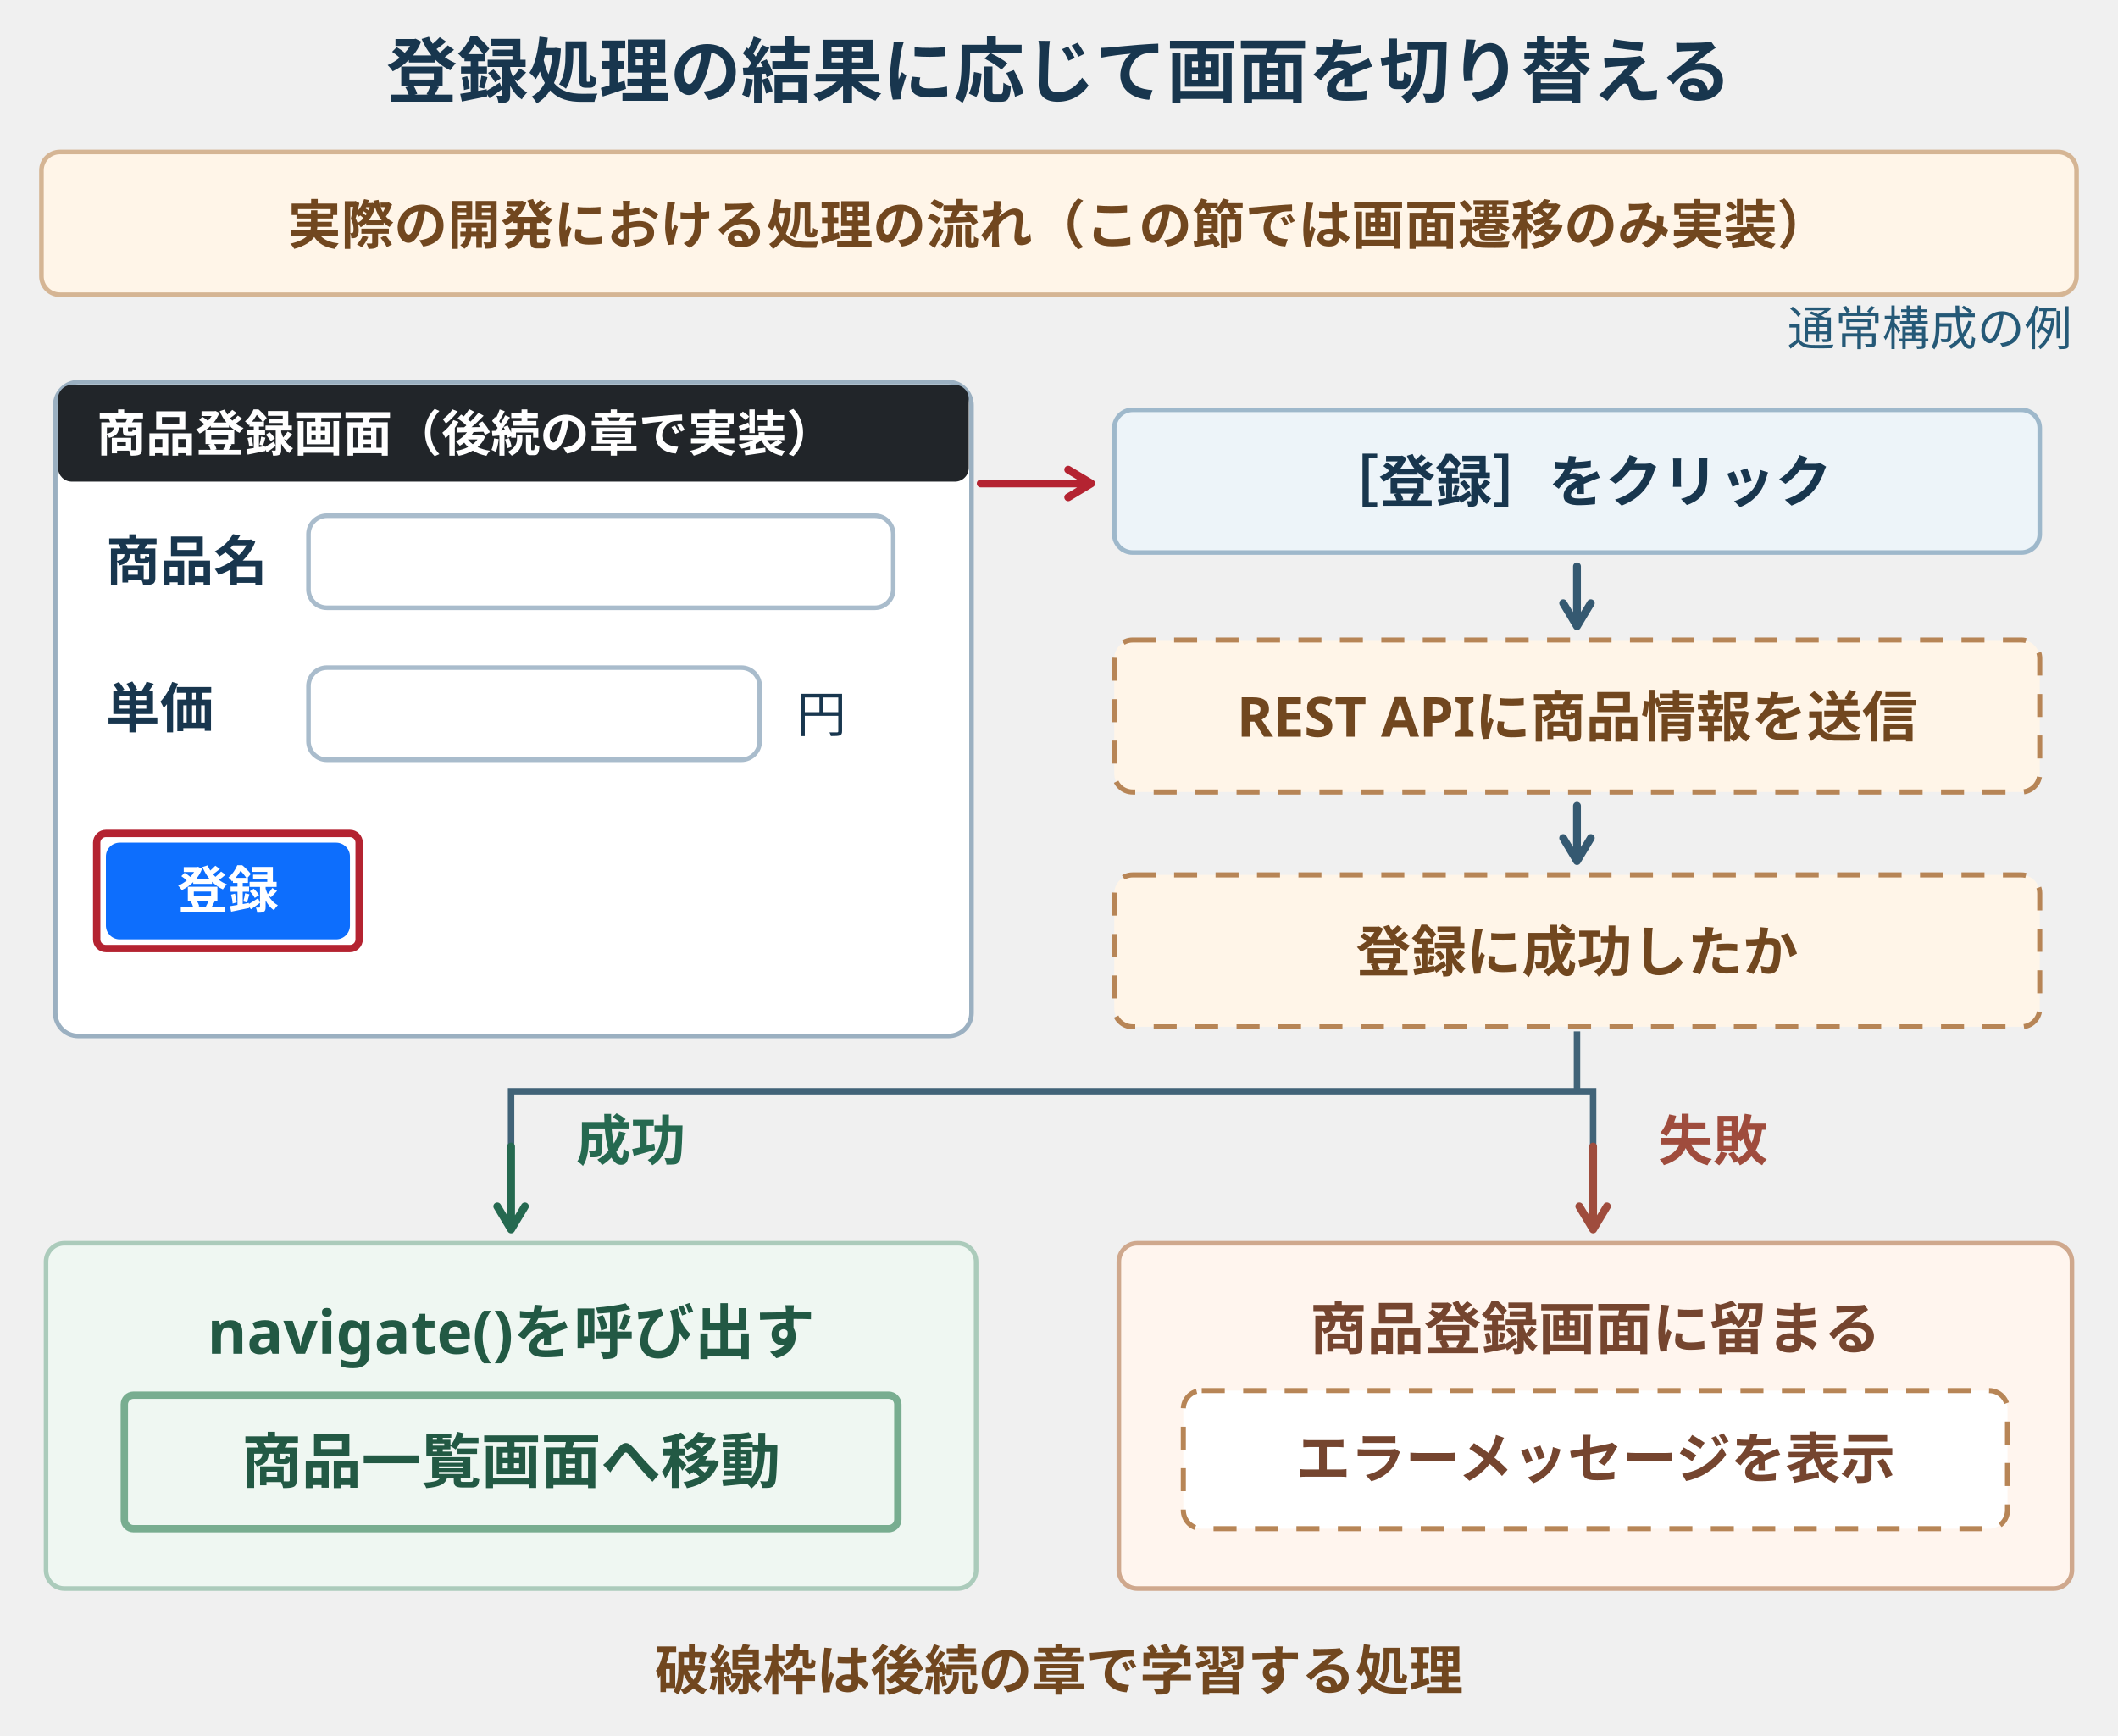
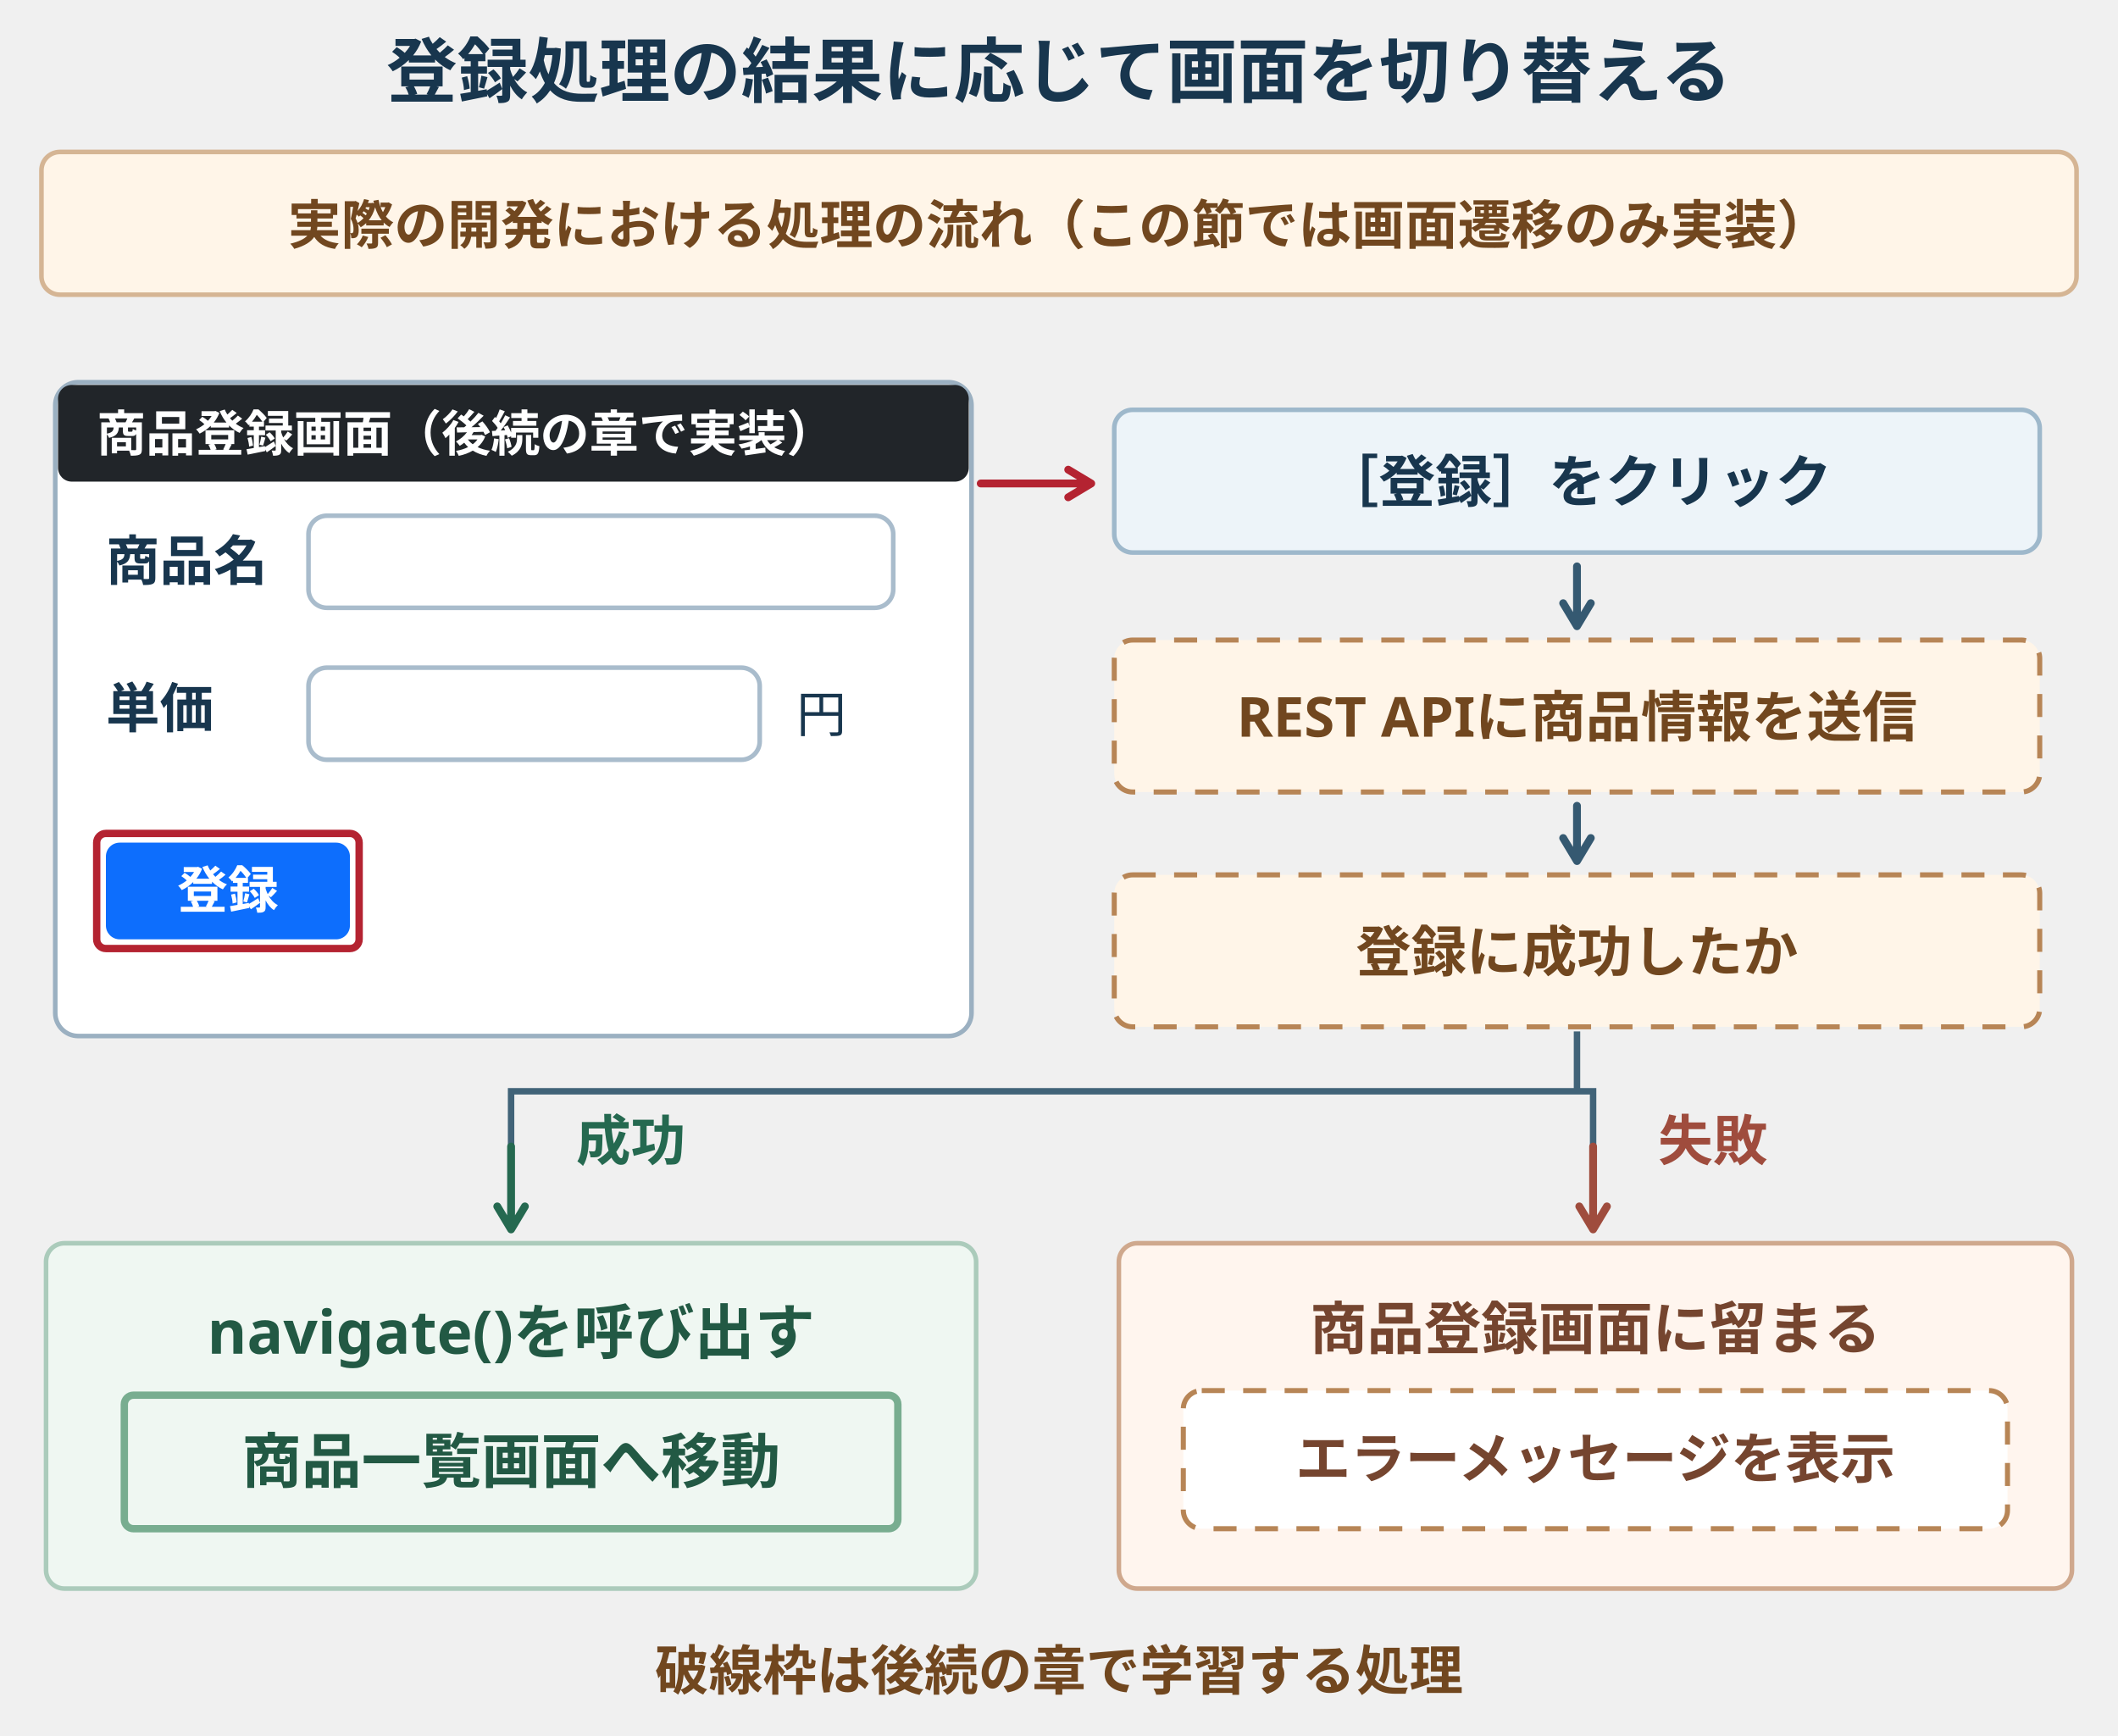
<svg xmlns="http://www.w3.org/2000/svg" width="460" height="377" viewBox="0 0 460 377" font-family="Meiryo, sans-serif" role="img">
  <text x="230" y="21" font-size="15.4" fill="#18364e" text-anchor="middle" font-weight="700">登録処理の結果に応じて画面を切り替える</text>
  <rect x="9" y="33" width="442" height="31" rx="4" fill="#fff5e8" stroke="#d5b594" stroke-width="1" />
  <text x="230" y="53" font-size="11.55" fill="#71471f" text-anchor="middle" font-weight="700">実際の開発における処理の流れ（この節では画面遷移のみ実装）</text>
  <rect x="12" y="83" width="199" height="142" rx="5" fill="#fff" stroke="#9bb0c1" stroke-width="1" />
  <rect x="12.6" y="83.6" width="197.8" height="21" rx="3" fill="#212529" />
  <text x="21" y="98" font-size="10.7" fill="#fff" text-anchor="start" font-weight="700">商品登録画面（後続の章で実装）</text>
  <text x="23" y="126" font-size="11.7" fill="#18364e" text-anchor="start" font-weight="700">商品名</text>
  <rect x="67" y="112" width="127" height="20" rx="4" fill="#fff" stroke="#a9bccc" stroke-width="1" />
  <text x="23" y="158" font-size="11.7" fill="#18364e" text-anchor="start" font-weight="700">単価</text>
  <rect x="67" y="145" width="98" height="20" rx="4" fill="#fff" stroke="#a9bccc" stroke-width="1" />
  <text x="173" y="159" font-size="10.8" fill="#18364e" text-anchor="start">円</text>
  <rect x="23" y="183" width="53" height="21" rx="3" fill="#0d6efd" />
  <text x="49.5" y="197.24" font-size="11" fill="#fff" text-anchor="middle" font-weight="700">登録</text>
  <rect x="21" y="181" width="57" height="25" rx="2" fill="none" stroke="#b42331" stroke-width="1.6" />
  <path d="M213 105L237 105M232.00 102.00L237 105L232.00 108.00" fill="none" stroke="#b42331" stroke-width="1.7" stroke-linecap="round" stroke-linejoin="round" />
  <rect x="242" y="89" width="201" height="31" rx="4" fill="#edf4f9" stroke="#9eb8cb" stroke-width="1" />
  <text x="342.5" y="109" font-size="12.3" fill="#18364e" text-anchor="middle" font-weight="700">［登録］をクリック</text>
  <path d="M342.5 123L342.5 136M345.50 131.00L342.5 136L339.50 131.00" fill="none" stroke="#355971" stroke-width="1.7" stroke-linecap="round" stroke-linejoin="round" />
  <rect x="242" y="139" width="201" height="33" rx="4" fill="#fff5e8" stroke="#b78556" stroke-width="1.1" stroke-dasharray="5 4" />
  <text x="342.5" y="160" font-size="12" fill="#71471f" text-anchor="middle" font-weight="700">REST APIに商品情報を送信</text>
  <path d="M342.5 175L342.5 187M345.50 182.00L342.5 187L339.50 182.00" fill="none" stroke="#355971" stroke-width="1.7" stroke-linecap="round" stroke-linejoin="round" />
  <rect x="242" y="190" width="201" height="33" rx="4" fill="#fff5e8" stroke="#b78556" stroke-width="1.1" stroke-dasharray="5 4" />
  <text x="342.5" y="211" font-size="12" fill="#71471f" text-anchor="middle" font-weight="700">登録に成功したか</text>
  <path d="M342.5 224V237H111V249M342.5 237H346V249" fill="none" stroke="#416378" stroke-width="1.4" />
  <path d="M111 249L111 267M114.00 262.00L111 267L108.00 262.00" fill="none" stroke="#256950" stroke-width="1.7" stroke-linecap="round" stroke-linejoin="round" />
  <path d="M346 249L346 267M349.00 262.00L346 267L343.00 262.00" fill="none" stroke="#9f4c3d" stroke-width="1.7" stroke-linecap="round" stroke-linejoin="round" />
  <text x="137" y="252" font-size="11.9" fill="#256950" text-anchor="middle" font-weight="700">成功</text>
  <text x="372" y="252" font-size="11.9" fill="#9f4c3d" text-anchor="middle" font-weight="700">失敗</text>
  <rect x="10" y="270" width="202" height="75" rx="4" fill="#eff7f2" stroke="#abcbbb" stroke-width="1" />
  <text x="111" y="294" font-size="13.1" fill="#225944" text-anchor="middle" font-weight="700">navigate()を呼び出す</text>
  <rect x="27" y="303" width="168" height="29" rx="2" fill="none" stroke="#78ad90" stroke-width="1.6" />
  <text x="111" y="322" font-size="13" fill="#225944" text-anchor="middle" font-weight="700">商品一覧画面へ移動</text>
  <rect x="243" y="270" width="207" height="75" rx="4" fill="#fff5ee" stroke="#cfa88d" stroke-width="1" />
  <text x="346.5" y="293" font-size="12.4" fill="#75452f" text-anchor="middle" font-weight="700">商品登録画面に留まる</text>
  <rect x="257" y="302" width="179" height="30" rx="4" fill="#fff" stroke="#b78556" stroke-width="1.1" stroke-dasharray="5 4" />
  <text x="346.5" y="321" font-size="11.9" fill="#75452f" text-anchor="middle" font-weight="700">エラーメッセージを表示</text>
  <text x="230" y="367" font-size="11.7" fill="#71471f" text-anchor="middle" font-weight="700">破線枠は後続の章で学習する処理</text>
-   <text x="450" y="75" font-size="10.3" fill="#255977" text-anchor="end" font-weight="400">通常構成の例</text>
</svg>
